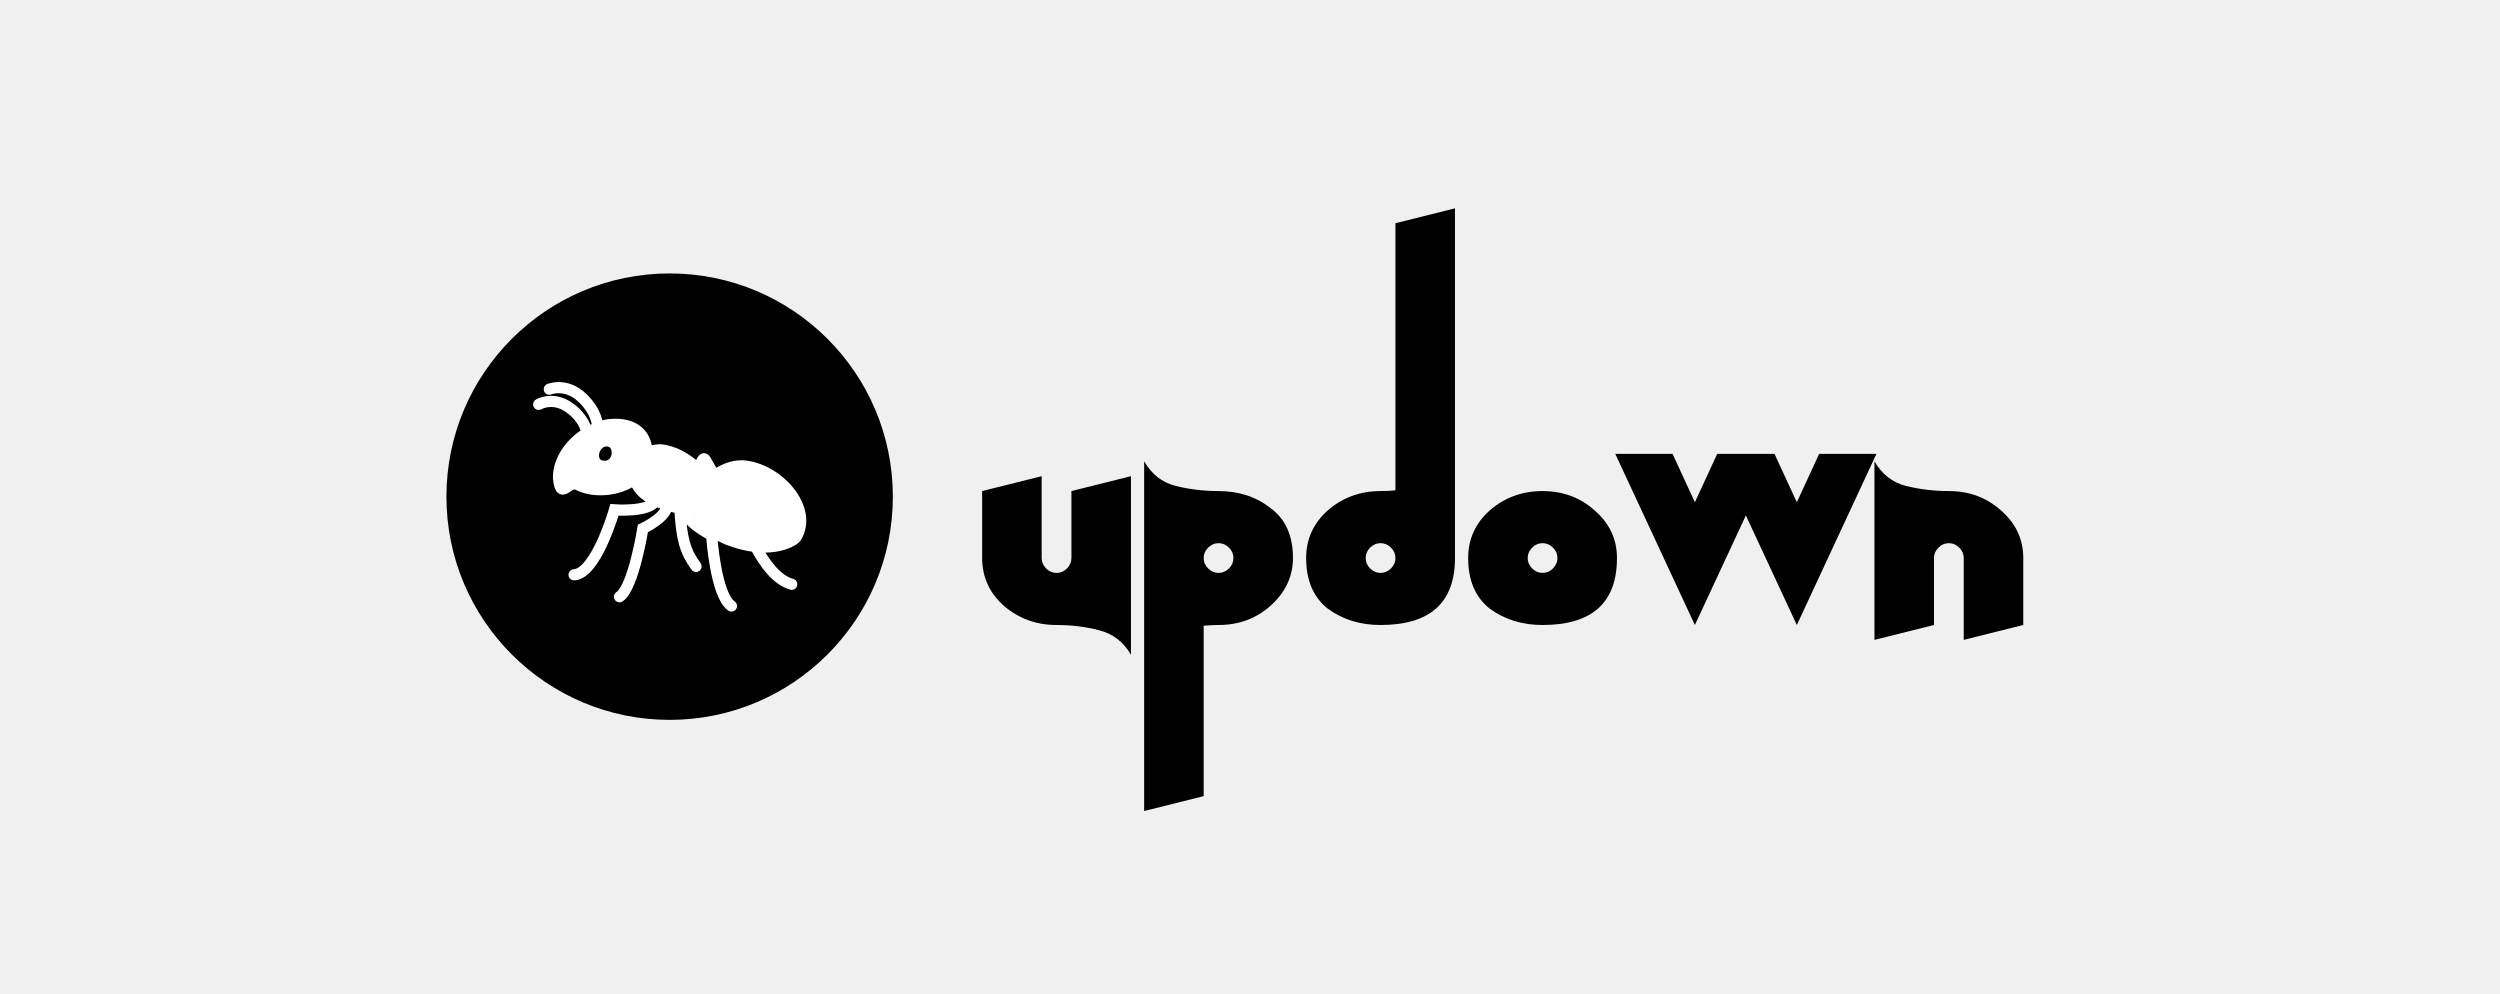
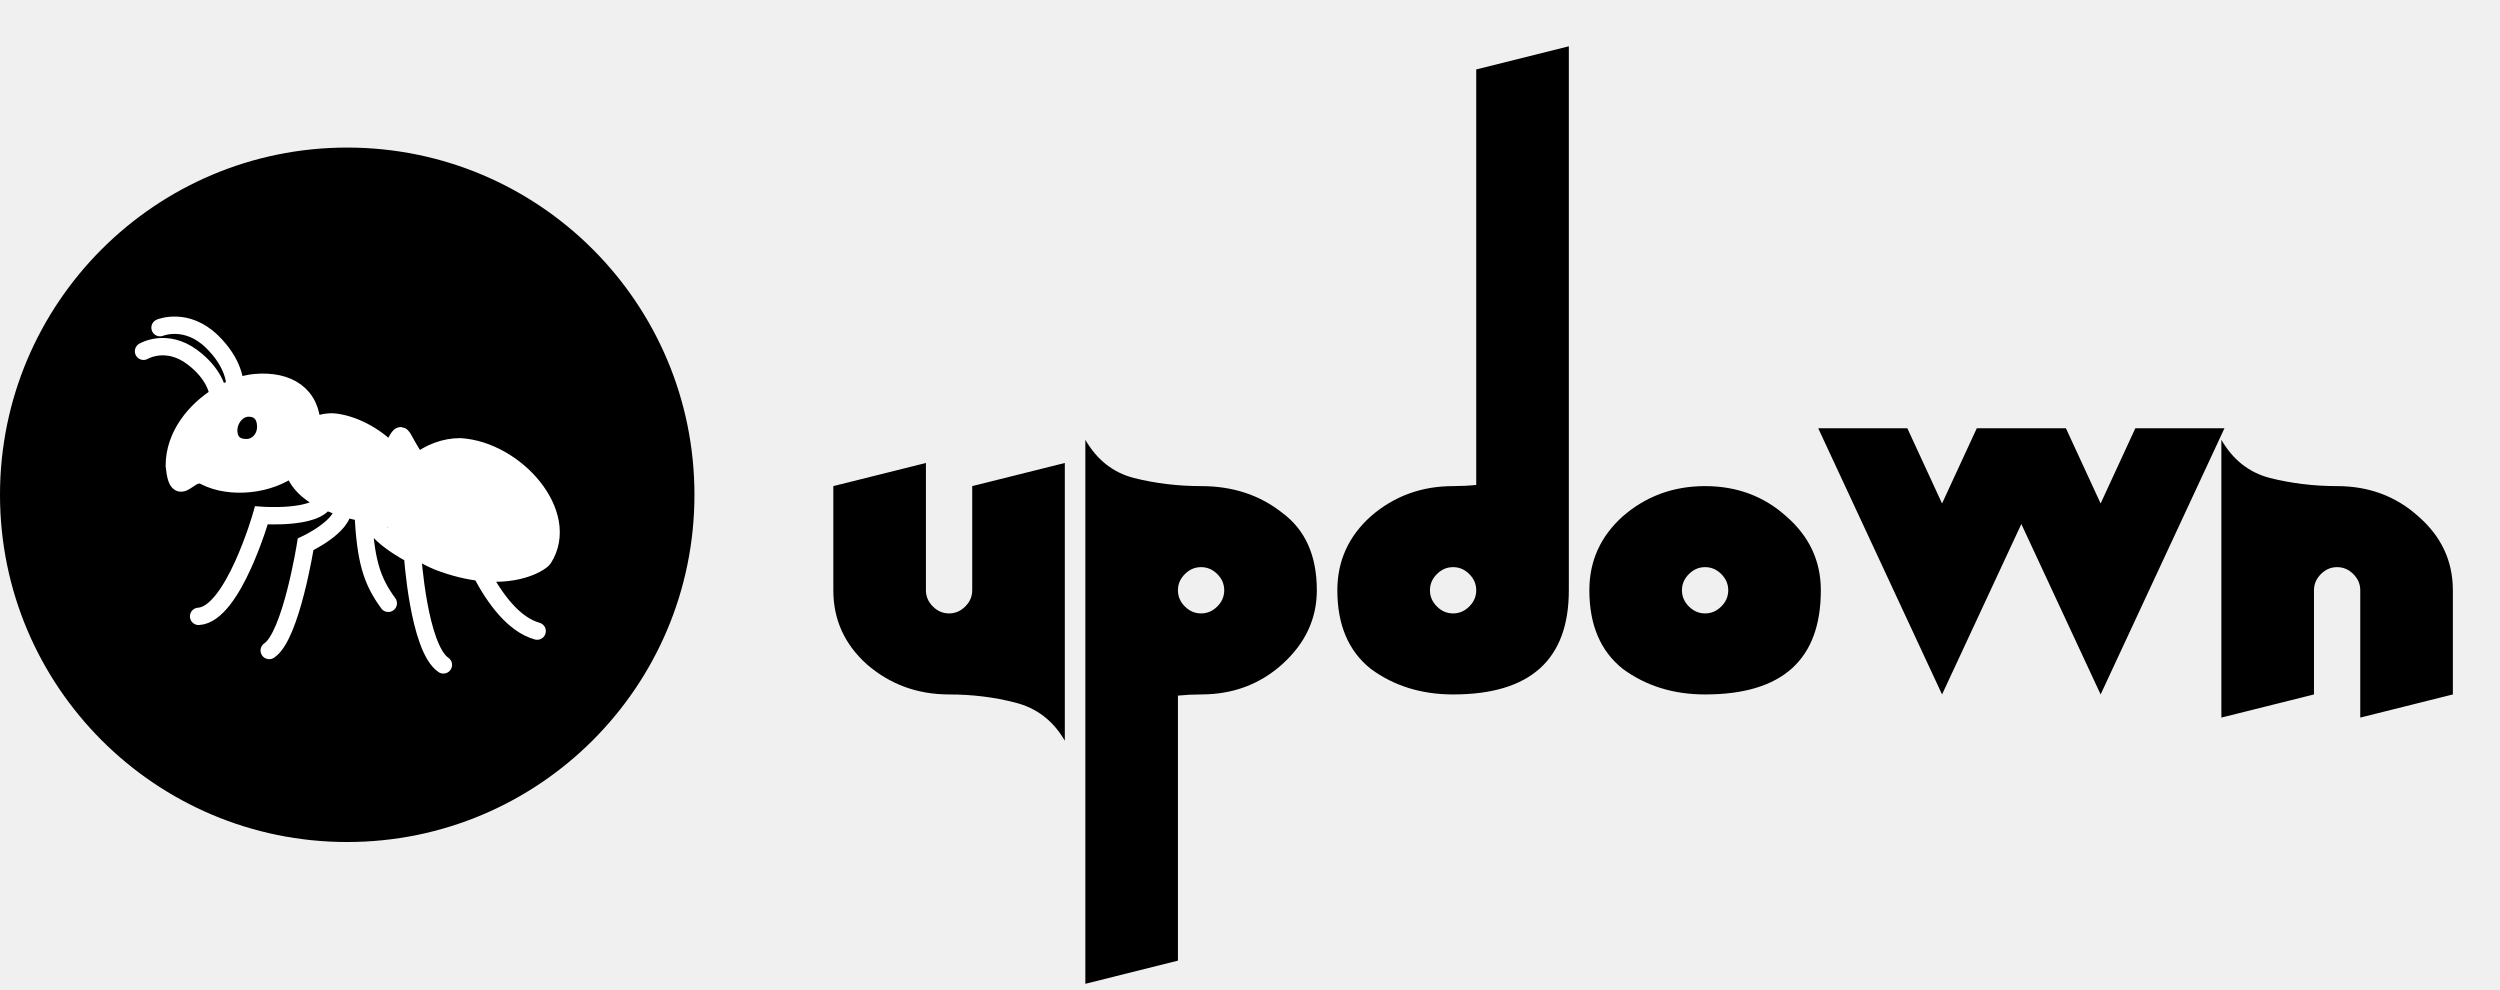
- <svg xmlns="http://www.w3.org/2000/svg" width="224" height="89" viewBox="0 0 224 89" fill="none">
-   <circle cx="60" cy="44.5" r="20" fill="black" />
-   <path fill-rule="evenodd" clip-rule="evenodd" d="M51.806 43.443C53.265 44.189 55.531 43.961 56.87 42.912C57.474 42.439 57.889 41.799 57.957 41.006C57.969 40.866 57.974 40.731 57.973 40.601C57.955 38.737 56.614 37.87 54.69 38.039C54.33 38.071 53.94 38.168 53.543 38.322C53.223 38.446 52.899 38.608 52.583 38.803C51.229 39.641 50.04 41.091 50.04 42.823C50.167 44.08 50.436 43.896 50.82 43.634C51.094 43.447 51.425 43.221 51.806 43.443ZM54.19 41.785C54.834 41.785 55.307 41.23 55.307 40.585C55.307 39.941 54.968 39.502 54.324 39.502C53.679 39.502 53.173 40.141 53.173 40.785C53.173 41.43 53.546 41.785 54.19 41.785Z" fill="white" />
-   <path d="M57.973 40.601C57.974 40.731 57.969 40.866 57.957 41.006C57.889 41.799 57.474 42.439 56.87 42.912C57.033 43.613 57.593 44.325 58.717 44.854C58.729 44.86 58.745 44.863 58.757 44.869C59.607 45.227 60.321 45.432 60.913 45.522C61.688 45.638 62.254 45.556 62.644 45.357C62.886 45.233 63.06 45.064 63.173 44.869C63.453 44.389 63.478 43.873 63.324 43.367C63.18 42.894 62.88 42.43 62.485 42.011C61.613 41.084 60.276 40.379 59.14 40.302C58.712 40.302 58.314 40.412 57.973 40.601Z" fill="white" />
-   <path d="M62.644 45.357C62.649 45.522 62.671 45.687 62.709 45.852C63.977 45.779 66.207 45.235 66.207 45.235C66.207 45.235 66.731 47.124 67.698 48.968C69.967 49.216 71.188 48.359 71.307 48.172C72.937 45.603 69.719 41.936 66.507 41.735C65.605 41.735 64.74 42.078 64.058 42.617C63.78 42.838 63.531 43.091 63.324 43.367C63.478 43.873 63.453 44.389 63.173 44.869C63.06 45.064 62.886 45.233 62.644 45.357Z" fill="white" />
-   <path d="M66.207 45.235C66.207 45.235 63.977 45.779 62.709 45.852C62.924 46.784 63.681 47.688 65.207 48.335C66.143 48.697 66.974 48.889 67.698 48.968C66.731 47.124 66.207 45.235 66.207 45.235Z" fill="white" />
-   <path d="M56.87 42.912C55.531 43.961 53.265 44.189 51.806 43.443C51.425 43.221 51.094 43.447 50.82 43.634C50.436 43.896 50.167 44.08 50.04 42.823C50.04 41.091 51.229 39.641 52.583 38.803M56.87 42.912C57.474 42.439 57.889 41.799 57.957 41.006C57.969 40.866 57.974 40.731 57.973 40.601M56.87 42.912C57.033 43.613 57.593 44.325 58.717 44.854M52.583 38.803C52.899 38.608 53.223 38.446 53.543 38.322M52.583 38.803C52.549 38.514 52.34 37.511 51.074 36.569C49.574 35.452 48.267 36.233 48.267 36.233M53.543 38.322C53.94 38.168 54.33 38.071 54.69 38.039C56.614 37.87 57.955 38.737 57.973 40.601M53.543 38.322C53.549 38.057 53.492 36.916 52.201 35.667C50.727 34.24 49.218 34.873 49.218 34.873M57.973 40.601C58.314 40.412 58.712 40.302 59.14 40.302C60.276 40.379 61.613 41.084 62.485 42.011M62.644 45.357C62.886 45.233 63.06 45.064 63.173 44.869C63.453 44.389 63.478 43.873 63.324 43.367M62.644 45.357C62.254 45.556 61.688 45.638 60.913 45.522M62.644 45.357C62.649 45.522 62.671 45.687 62.709 45.852M63.324 43.367C63.531 43.091 63.78 42.838 64.058 42.617M63.324 43.367C63.18 42.894 62.88 42.43 62.485 42.011M64.058 42.617C64.74 42.078 65.605 41.735 66.507 41.735C69.719 41.936 72.937 45.603 71.307 48.172C71.188 48.359 69.967 49.216 67.698 48.968M64.058 42.617C62.826 40.874 63.346 40.578 62.485 42.011M55.507 53.469C56.768 52.641 57.603 47.352 57.603 47.352C57.603 47.352 59.797 46.335 59.759 45.254M65.539 54.298C64.107 53.315 63.763 47.959 63.763 47.959C63.763 47.959 61.217 46.67 61.4 45.602M61.866 45.586C61.776 45.825 62.149 45.884 62.709 45.852M70.94 52.352C69.591 51.974 68.495 50.487 67.698 48.968M60.913 45.522C61.057 48.267 61.385 49.411 62.365 50.75M60.913 45.522C60.321 45.432 59.607 45.227 58.757 44.869C58.745 44.863 58.729 44.86 58.717 44.854M60.913 45.522C60.915 45.548 60.912 45.496 60.913 45.522ZM58.717 44.854C58.235 45.919 55.057 45.685 55.057 45.685C55.057 45.685 53.427 51.391 51.44 51.502M62.709 45.852C63.977 45.779 66.207 45.235 66.207 45.235C66.207 45.235 66.731 47.124 67.698 48.968M62.709 45.852C62.924 46.784 63.681 47.688 65.207 48.335C66.143 48.697 66.974 48.889 67.698 48.968M55.307 40.585C55.307 41.23 54.834 41.785 54.19 41.785C53.546 41.785 53.173 41.43 53.173 40.785C53.173 40.141 53.679 39.502 54.324 39.502C54.968 39.502 55.307 39.941 55.307 40.585Z" stroke="white" stroke-linecap="round" />
-   <path d="M96 44L101.333 42.667V58.667C100.667 57.511 99.711 56.778 98.467 56.467C97.267 56.156 96 56 94.667 56C92.844 56 91.267 55.422 89.933 54.267C88.644 53.111 88 51.689 88 50V44L93.333 42.667V50C93.333 50.356 93.467 50.667 93.733 50.933C94 51.2 94.311 51.333 94.667 51.333C95.022 51.333 95.333 51.2 95.6 50.933C95.867 50.667 96 50.356 96 50V44ZM102.516 50V41.333C103.182 42.489 104.116 43.222 105.316 43.533C106.56 43.844 107.849 44 109.182 44C111.005 44 112.56 44.511 113.849 45.533C115.182 46.511 115.849 48 115.849 50C115.849 51.644 115.182 53.067 113.849 54.267C112.56 55.422 111.005 56 109.182 56C108.738 56 108.293 56.022 107.849 56.067V64.667V71.333L102.516 72.667V63.333V58.667V50ZM109.182 48.667C108.827 48.667 108.516 48.8 108.249 49.067C107.982 49.333 107.849 49.644 107.849 50C107.849 50.356 107.982 50.667 108.249 50.933C108.516 51.2 108.827 51.333 109.182 51.333C109.538 51.333 109.849 51.2 110.116 50.933C110.382 50.667 110.516 50.356 110.516 50C110.516 49.644 110.382 49.333 110.116 49.067C109.849 48.8 109.538 48.667 109.182 48.667ZM123.698 56C121.876 56 120.298 55.511 118.965 54.533C117.676 53.511 117.031 52 117.031 50C117.031 48.311 117.676 46.889 118.965 45.733C120.298 44.578 121.876 44 123.698 44C124.142 44 124.587 43.978 125.031 43.933V20L130.365 18.667V41.333V50C130.365 54 128.142 56 123.698 56ZM123.698 51.333C124.053 51.333 124.365 51.2 124.631 50.933C124.898 50.667 125.031 50.356 125.031 50C125.031 49.644 124.898 49.333 124.631 49.067C124.365 48.8 124.053 48.667 123.698 48.667C123.342 48.667 123.031 48.8 122.765 49.067C122.498 49.333 122.365 49.644 122.365 50C122.365 50.356 122.498 50.667 122.765 50.933C123.031 51.2 123.342 51.333 123.698 51.333ZM138.214 56C136.391 56 134.814 55.511 133.48 54.533C132.191 53.511 131.547 52 131.547 50C131.547 48.311 132.191 46.889 133.48 45.733C134.814 44.578 136.391 44 138.214 44C140.036 44 141.591 44.578 142.88 45.733C144.214 46.889 144.88 48.311 144.88 50C144.88 54 142.658 56 138.214 56ZM138.214 51.333C138.569 51.333 138.88 51.2 139.147 50.933C139.414 50.667 139.547 50.356 139.547 50C139.547 49.644 139.414 49.333 139.147 49.067C138.88 48.8 138.569 48.667 138.214 48.667C137.858 48.667 137.547 48.8 137.28 49.067C137.014 49.333 136.88 49.644 136.88 50C136.88 50.356 137.014 50.667 137.28 50.933C137.547 51.2 137.858 51.333 138.214 51.333ZM153.863 40.667H158.996L151.862 56L144.729 40.667H149.862L151.862 45L153.863 40.667ZM162.996 40.667H168.129L160.996 56L153.863 40.667H158.996L160.996 45L162.996 40.667ZM173.285 56L167.951 57.333V41.333C168.618 42.489 169.551 43.222 170.751 43.533C171.996 43.844 173.285 44 174.618 44C176.44 44 177.996 44.578 179.285 45.733C180.618 46.889 181.285 48.311 181.285 50V56L175.951 57.333V50C175.951 49.644 175.818 49.333 175.551 49.067C175.285 48.8 174.973 48.667 174.618 48.667C174.262 48.667 173.951 48.8 173.685 49.067C173.418 49.333 173.285 49.644 173.285 50V56Z" fill="black" />
+ <svg xmlns="http://www.w3.org/2000/svg" width="144" height="57" viewBox="0 0 144 57" fill="none">
+   <circle cx="20" cy="28.5" r="20" fill="black" />
+   <path fill-rule="evenodd" clip-rule="evenodd" d="M11.806 27.443C13.265 28.189 15.531 27.961 16.87 26.912C17.474 26.439 17.89 25.799 17.957 25.006C17.969 24.866 17.974 24.731 17.973 24.601C17.954 22.738 16.614 21.87 14.69 22.039C14.33 22.071 13.94 22.168 13.543 22.322C13.223 22.446 12.899 22.608 12.583 22.803C11.229 23.641 10.04 25.091 10.04 26.823C10.167 28.08 10.436 27.896 10.82 27.634C11.094 27.448 11.425 27.221 11.806 27.443ZM14.19 25.785C14.835 25.785 15.307 25.23 15.307 24.585C15.307 23.941 14.968 23.502 14.323 23.502C13.679 23.502 13.174 24.141 13.174 24.785C13.174 25.43 13.546 25.785 14.19 25.785Z" fill="white" />
+   <path d="M17.973 24.601C17.974 24.731 17.969 24.866 17.957 25.006C17.89 25.799 17.474 26.439 16.87 26.912C17.033 27.613 17.593 28.325 18.717 28.854C18.729 28.86 18.744 28.863 18.757 28.869C19.607 29.227 20.321 29.432 20.913 29.522C21.688 29.638 22.254 29.556 22.644 29.357C22.886 29.233 23.06 29.064 23.174 28.869C23.453 28.389 23.478 27.873 23.324 27.367C23.18 26.894 22.88 26.43 22.485 26.011C21.613 25.084 20.276 24.379 19.14 24.302C18.712 24.302 18.314 24.412 17.973 24.601Z" fill="white" />
+   <path d="M22.644 29.357C22.649 29.522 22.671 29.687 22.709 29.852C23.977 29.779 26.207 29.235 26.207 29.235C26.207 29.235 26.732 31.124 27.698 32.968C29.967 33.216 31.188 32.359 31.307 32.172C32.937 29.603 29.718 25.936 26.507 25.735C25.605 25.735 24.74 26.078 24.058 26.617C23.78 26.838 23.531 27.091 23.324 27.367C23.478 27.873 23.453 28.389 23.174 28.869C23.06 29.064 22.886 29.233 22.644 29.357Z" fill="white" />
+   <path d="M26.207 29.235C26.207 29.235 23.977 29.779 22.709 29.852C22.924 30.784 23.681 31.688 25.207 32.335C26.143 32.697 26.974 32.889 27.698 32.968C26.732 31.124 26.207 29.235 26.207 29.235Z" fill="white" />
+   <path d="M16.87 26.912C15.531 27.961 13.265 28.189 11.806 27.443C11.425 27.221 11.094 27.448 10.82 27.634C10.436 27.896 10.167 28.08 10.04 26.823C10.04 25.091 11.229 23.641 12.583 22.803M16.87 26.912C17.474 26.439 17.89 25.799 17.957 25.006C17.969 24.866 17.974 24.731 17.973 24.601M16.87 26.912C17.033 27.613 17.593 28.325 18.717 28.854M12.583 22.803C12.899 22.608 13.223 22.446 13.543 22.322M12.583 22.803C12.549 22.514 12.34 21.512 11.073 20.569C9.574 19.452 8.267 20.233 8.267 20.233M13.543 22.322C13.94 22.168 14.33 22.071 14.69 22.039C16.614 21.87 17.954 22.738 17.973 24.601M13.543 22.322C13.549 22.057 13.492 20.916 12.201 19.667C10.727 18.24 9.218 18.873 9.218 18.873M17.973 24.601C18.314 24.412 18.712 24.302 19.14 24.302C20.276 24.379 21.613 25.084 22.485 26.011M22.644 29.357C22.886 29.233 23.06 29.064 23.174 28.869C23.453 28.389 23.478 27.873 23.324 27.367M22.644 29.357C22.254 29.556 21.688 29.638 20.913 29.522M22.644 29.357C22.649 29.522 22.671 29.687 22.709 29.852M23.324 27.367C23.531 27.091 23.78 26.838 24.058 26.617M23.324 27.367C23.18 26.894 22.88 26.43 22.485 26.011M24.058 26.617C24.74 26.078 25.605 25.735 26.507 25.735C29.718 25.936 32.937 29.603 31.307 32.172C31.188 32.359 29.967 33.216 27.698 32.968M24.058 26.617C22.826 24.874 23.346 24.578 22.485 26.011M15.507 37.469C16.768 36.641 17.603 31.352 17.603 31.352C17.603 31.352 19.797 30.335 19.759 29.254M25.539 38.298C24.107 37.315 23.763 31.959 23.763 31.959C23.763 31.959 21.217 30.67 21.4 29.602M21.866 29.586C21.776 29.825 22.149 29.884 22.709 29.852M30.94 36.352C29.59 35.974 28.495 34.487 27.698 32.968M20.913 29.522C21.057 32.267 21.385 33.411 22.365 34.75M20.913 29.522C20.321 29.432 19.607 29.227 18.757 28.869C18.744 28.863 18.729 28.86 18.717 28.854M20.913 29.522C20.915 29.548 20.912 29.496 20.913 29.522ZM18.717 28.854C18.235 29.919 15.057 29.685 15.057 29.685C15.057 29.685 13.427 35.391 11.44 35.502M22.709 29.852C23.977 29.779 26.207 29.235 26.207 29.235C26.207 29.235 26.732 31.124 27.698 32.968M22.709 29.852C22.924 30.784 23.681 31.688 25.207 32.335C26.143 32.697 26.974 32.889 27.698 32.968M15.307 24.585C15.307 25.23 14.835 25.785 14.19 25.785C13.546 25.785 13.174 25.43 13.174 24.785C13.174 24.141 13.679 23.502 14.323 23.502C14.968 23.502 15.307 23.941 15.307 24.585Z" stroke="white" stroke-linecap="round" />
+   <path d="M56 28L61.333 26.667V42.667C60.667 41.511 59.711 40.778 58.467 40.467C57.267 40.156 56 40 54.667 40C52.844 40 51.267 39.422 49.933 38.267C48.644 37.111 48 35.689 48 34V28L53.333 26.667V34C53.333 34.356 53.467 34.667 53.733 34.933C54 35.2 54.311 35.333 54.667 35.333C55.022 35.333 55.333 35.2 55.6 34.933C55.867 34.667 56 34.356 56 34V28ZM62.516 34V25.333C63.182 26.489 64.116 27.222 65.316 27.533C66.56 27.844 67.849 28 69.182 28C71.004 28 72.56 28.511 73.849 29.533C75.182 30.511 75.849 32 75.849 34C75.849 35.644 75.182 37.067 73.849 38.267C72.56 39.422 71.004 40 69.182 40C68.738 40 68.293 40.022 67.849 40.067V48.667V55.333L62.516 56.667V47.333V42.667V34ZM69.182 32.667C68.827 32.667 68.516 32.8 68.249 33.067C67.982 33.333 67.849 33.644 67.849 34C67.849 34.356 67.982 34.667 68.249 34.933C68.516 35.2 68.827 35.333 69.182 35.333C69.538 35.333 69.849 35.2 70.116 34.933C70.382 34.667 70.516 34.356 70.516 34C70.516 33.644 70.382 33.333 70.116 33.067C69.849 32.8 69.538 32.667 69.182 32.667ZM83.698 40C81.876 40 80.298 39.511 78.965 38.533C77.676 37.511 77.031 36 77.031 34C77.031 32.311 77.676 30.889 78.965 29.733C80.298 28.578 81.876 28 83.698 28C84.142 28 84.587 27.978 85.031 27.933V4L90.365 2.667V25.333V34C90.365 38 88.142 40 83.698 40ZM83.698 35.333C84.053 35.333 84.365 35.2 84.631 34.933C84.898 34.667 85.031 34.356 85.031 34C85.031 33.644 84.898 33.333 84.631 33.067C84.365 32.8 84.053 32.667 83.698 32.667C83.342 32.667 83.031 32.8 82.765 33.067C82.498 33.333 82.365 33.644 82.365 34C82.365 34.356 82.498 34.667 82.765 34.933C83.031 35.2 83.342 35.333 83.698 35.333ZM98.213 40C96.391 40 94.814 39.511 93.48 38.533C92.191 37.511 91.547 36 91.547 34C91.547 32.311 92.191 30.889 93.48 29.733C94.814 28.578 96.391 28 98.213 28C100.036 28 101.591 28.578 102.88 29.733C104.214 30.889 104.88 32.311 104.88 34C104.88 38 102.658 40 98.213 40ZM98.213 35.333C98.569 35.333 98.88 35.2 99.147 34.933C99.413 34.667 99.547 34.356 99.547 34C99.547 33.644 99.413 33.333 99.147 33.067C98.88 32.8 98.569 32.667 98.213 32.667C97.858 32.667 97.547 32.8 97.28 33.067C97.013 33.333 96.88 33.644 96.88 34C96.88 34.356 97.013 34.667 97.28 34.933C97.547 35.2 97.858 35.333 98.213 35.333ZM113.863 24.667H118.996L111.862 40L104.729 24.667H109.862L111.862 29L113.863 24.667ZM122.996 24.667H128.129L120.996 40L113.863 24.667H118.996L120.996 29L122.996 24.667ZM133.285 40L127.951 41.333V25.333C128.618 26.489 129.551 27.222 130.751 27.533C131.996 27.844 133.285 28 134.618 28C136.44 28 137.996 28.578 139.285 29.733C140.618 30.889 141.285 32.311 141.285 34V40L135.951 41.333V34C135.951 33.644 135.818 33.333 135.551 33.067C135.285 32.8 134.973 32.667 134.618 32.667C134.262 32.667 133.951 32.8 133.685 33.067C133.418 33.333 133.285 33.644 133.285 34V40Z" fill="black" />
</svg>
